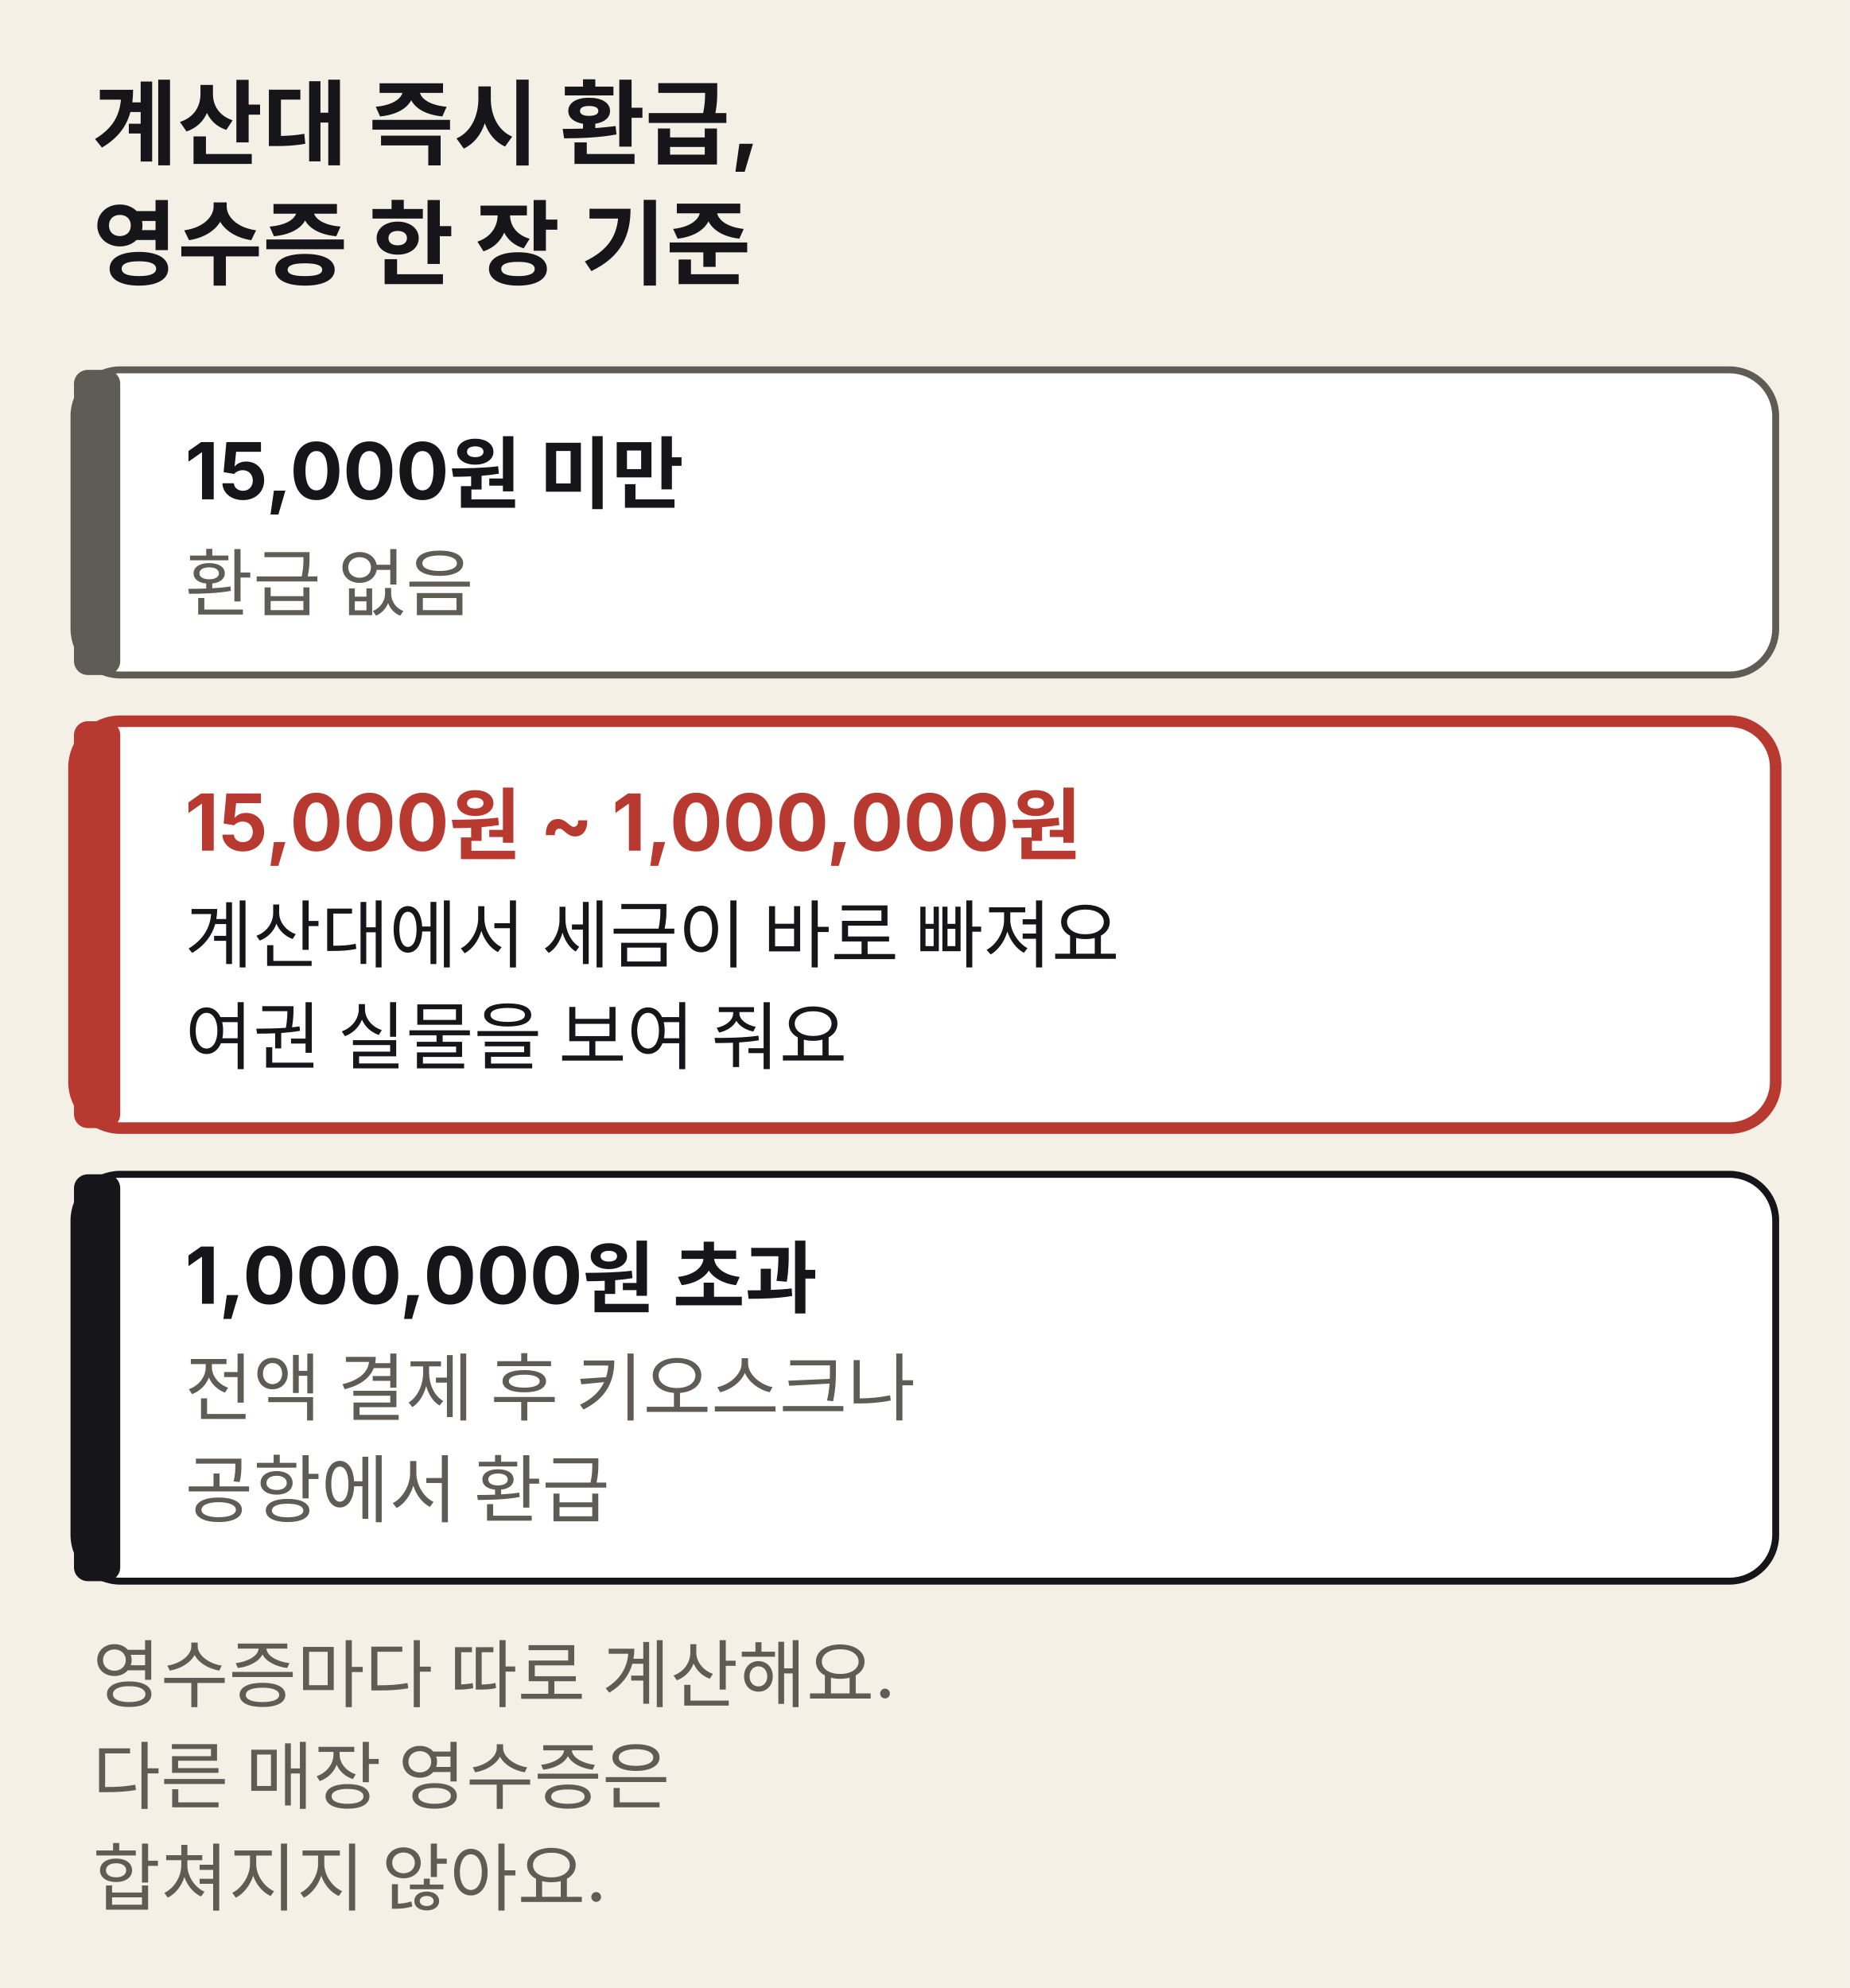
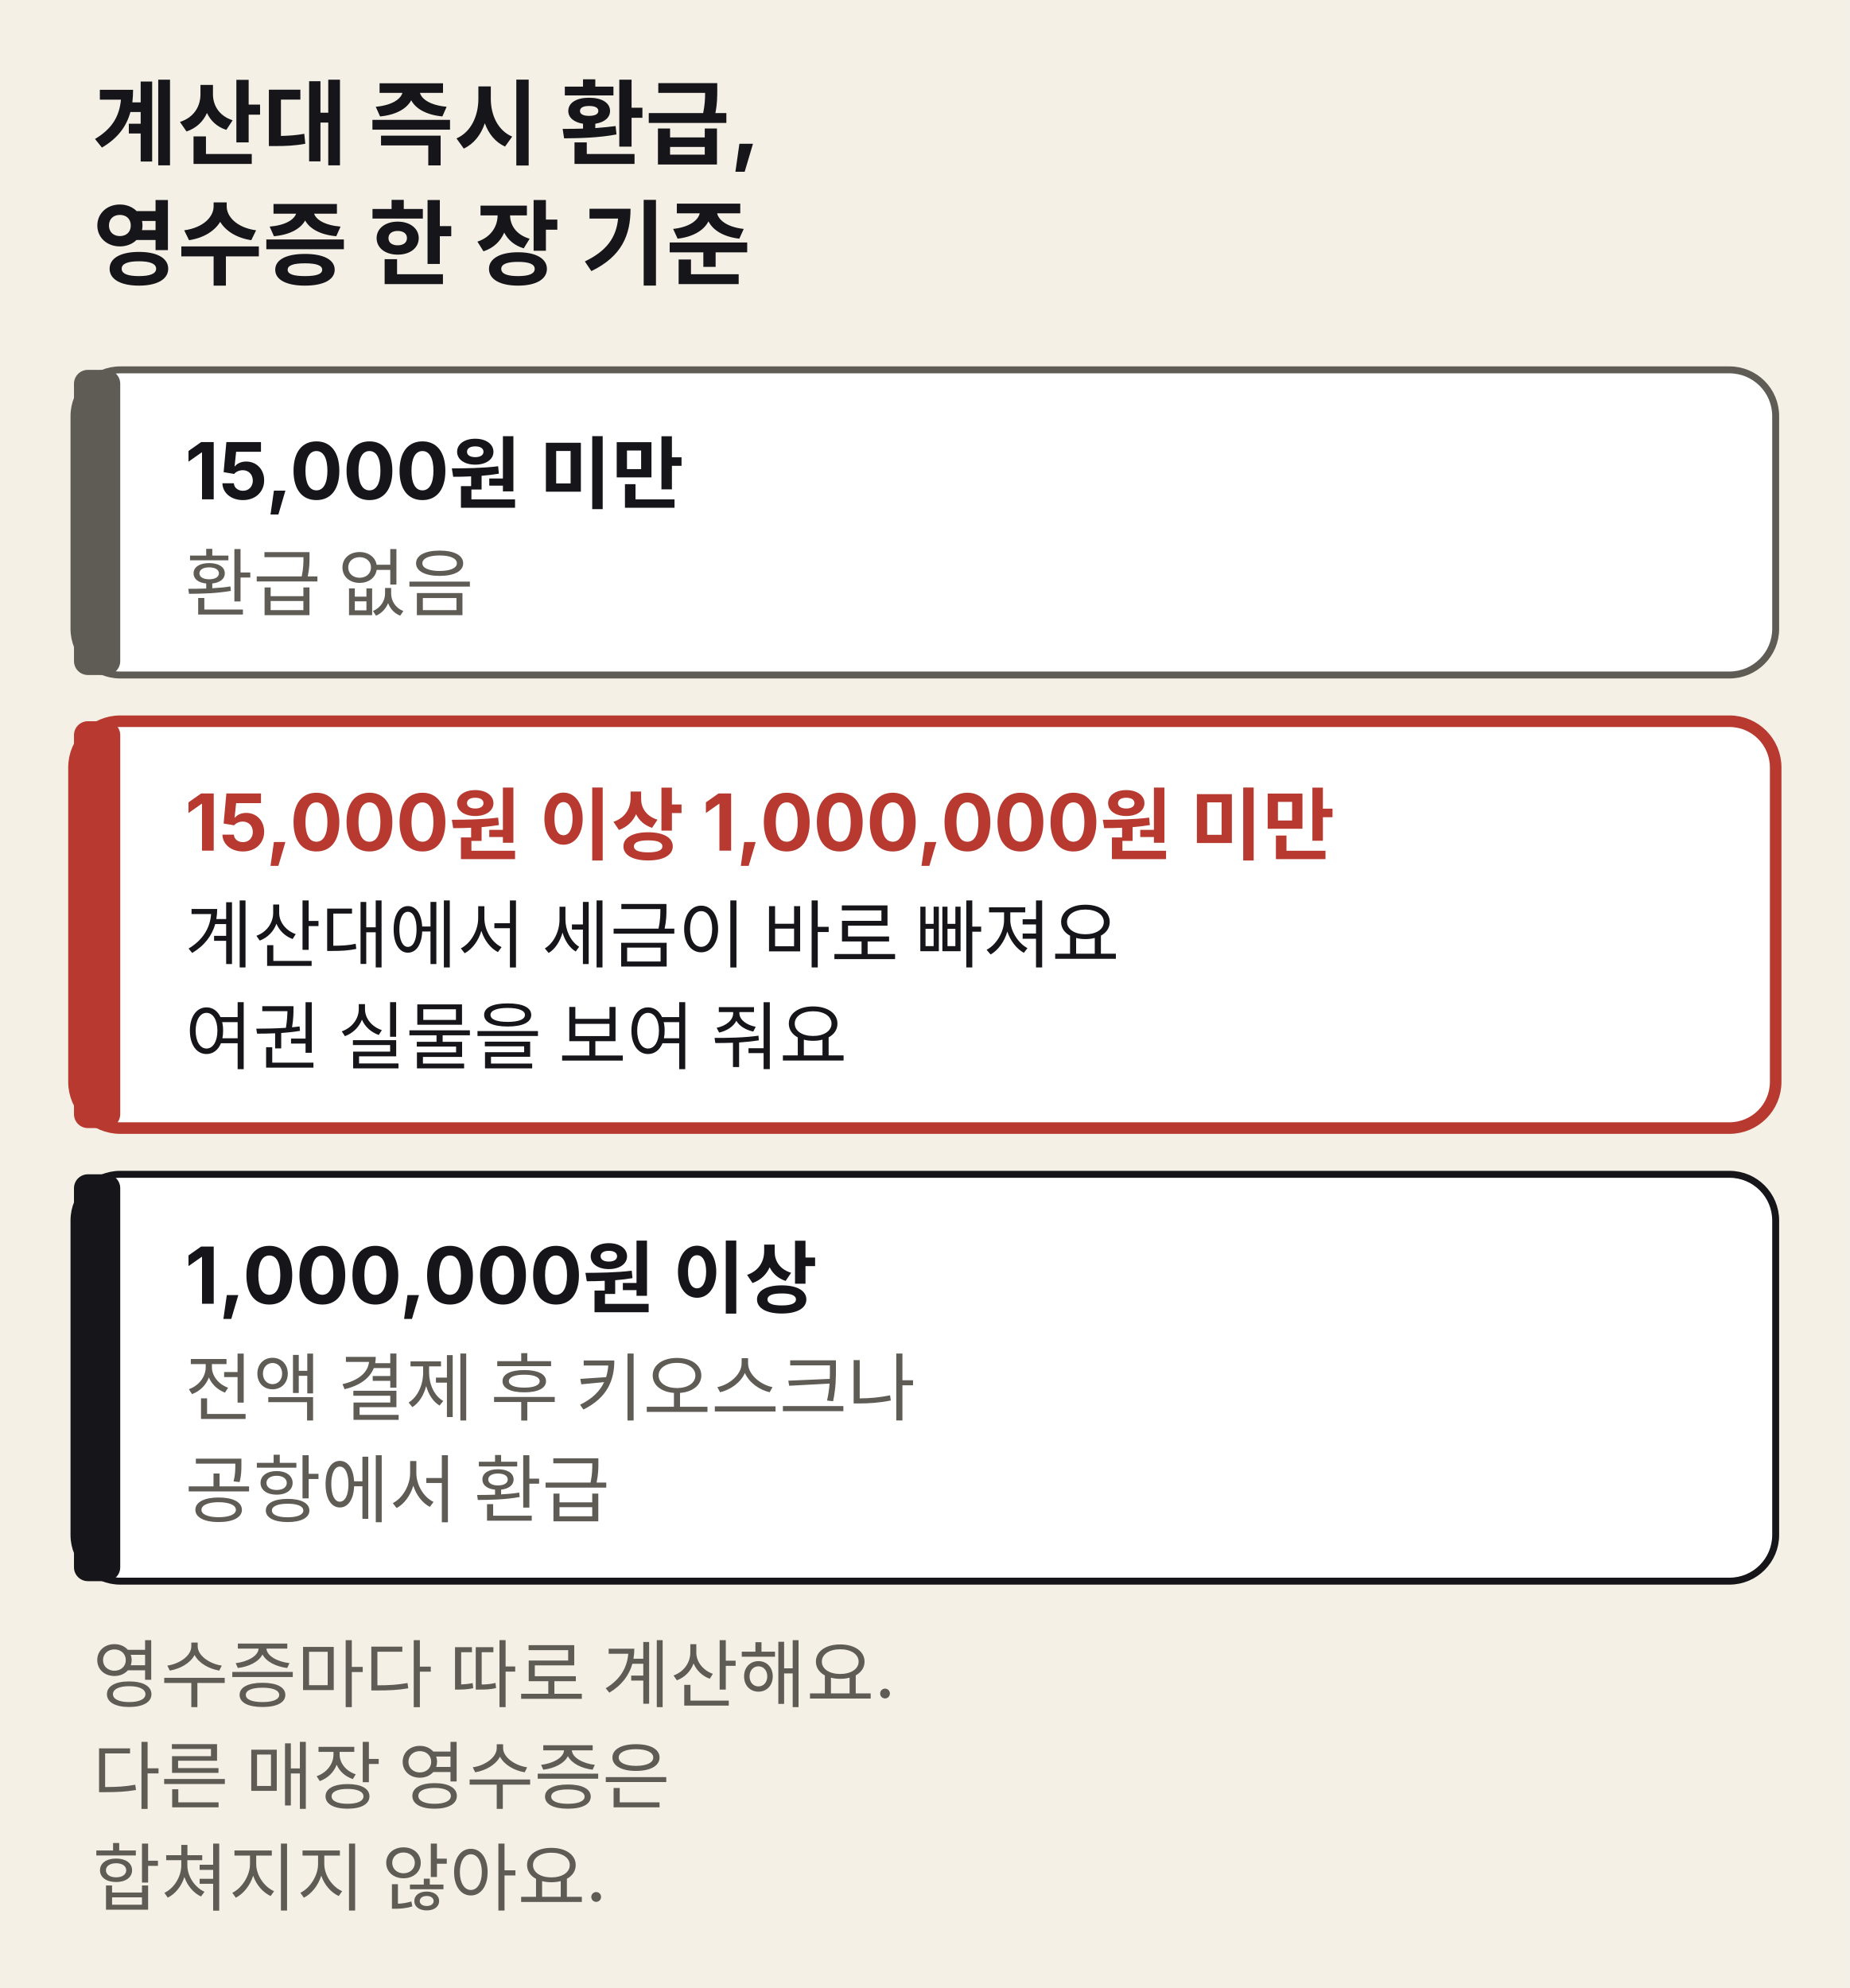
<svg xmlns="http://www.w3.org/2000/svg" viewBox="0 0 400 430" role="img" aria-label="계산대 즉시 환급, 영수증 한 장 기준" font-family="system-ui, -apple-system, &quot;Noto Sans KR&quot;, &quot;Noto Sans JP&quot;, &quot;Noto Sans TC&quot;, sans-serif">
  <rect width="400" height="430" fill="#f4f0e6" />
  <text x="20" y="34" font-size="20" font-weight="700" fill="#16151a" text-anchor="start">계산대 즉시 환급,</text>
  <text x="20" y="60" font-size="20" font-weight="700" fill="#16151a" text-anchor="start">영수증 한 장 기준</text>
  <rect x="16" y="80" width="368" height="66" rx="10" fill="#ffffff" stroke="#5f5b55" stroke-width="1.5" />
  <rect x="16" y="80" width="10" height="66" rx="3" fill="#5f5b55" stroke="none" stroke-width="0" />
  <text x="40" y="108" font-size="17" font-weight="700" fill="#16151a" text-anchor="start">15,000원 미만</text>
  <text x="40" y="132" font-size="16" font-weight="400" fill="#5f5b55" text-anchor="start">환급 없음</text>
  <rect x="16" y="156" width="368" height="88" rx="10" fill="#ffffff" stroke="#b8392f" stroke-width="2.5" />
  <rect x="16" y="156" width="10" height="88" rx="3" fill="#b8392f" stroke="none" stroke-width="0" />
-   <text x="40" y="184" font-size="17" font-weight="700" fill="#b8392f" text-anchor="start">15,000원 ~ 1,000,000원</text>
+   <text x="40" y="184" font-size="17" font-weight="700" fill="#b8392f" text-anchor="start">15,000원 이상 1,000,000원 미만</text>
  <text x="40" y="208" font-size="16" font-weight="400" fill="#16151a" text-anchor="start">계산대에서 세금이 바로 빠져요</text>
  <text x="40" y="230" font-size="16" font-weight="400" fill="#16151a" text-anchor="start">여권 실물을 보여 줘요</text>
  <rect x="16" y="254" width="368" height="88" rx="10" fill="#ffffff" stroke="#16151a" stroke-width="1.5" />
  <rect x="16" y="254" width="10" height="88" rx="3" fill="#16151a" stroke="none" stroke-width="0" />
-   <text x="40" y="282" font-size="17" font-weight="700" fill="#16151a" text-anchor="start">1,000,000원 초과</text>
+   <text x="40" y="282" font-size="17" font-weight="700" fill="#16151a" text-anchor="start">1,000,000원 이상</text>
  <text x="40" y="306" font-size="16" font-weight="400" fill="#5f5b55" text-anchor="start">전액 결제 후 키오스크나</text>
  <text x="40" y="328" font-size="16" font-weight="400" fill="#5f5b55" text-anchor="start">공항에서 환급</text>
  <text x="20" y="368" font-size="16" font-weight="400" fill="#5f5b55" text-anchor="start">영수증마다 따로 계산해요.</text>
  <text x="20" y="390" font-size="16" font-weight="400" fill="#5f5b55" text-anchor="start">다른 매장 영수증은</text>
  <text x="20" y="412" font-size="16" font-weight="400" fill="#5f5b55" text-anchor="start">합쳐지지 않아요.</text>
</svg>
